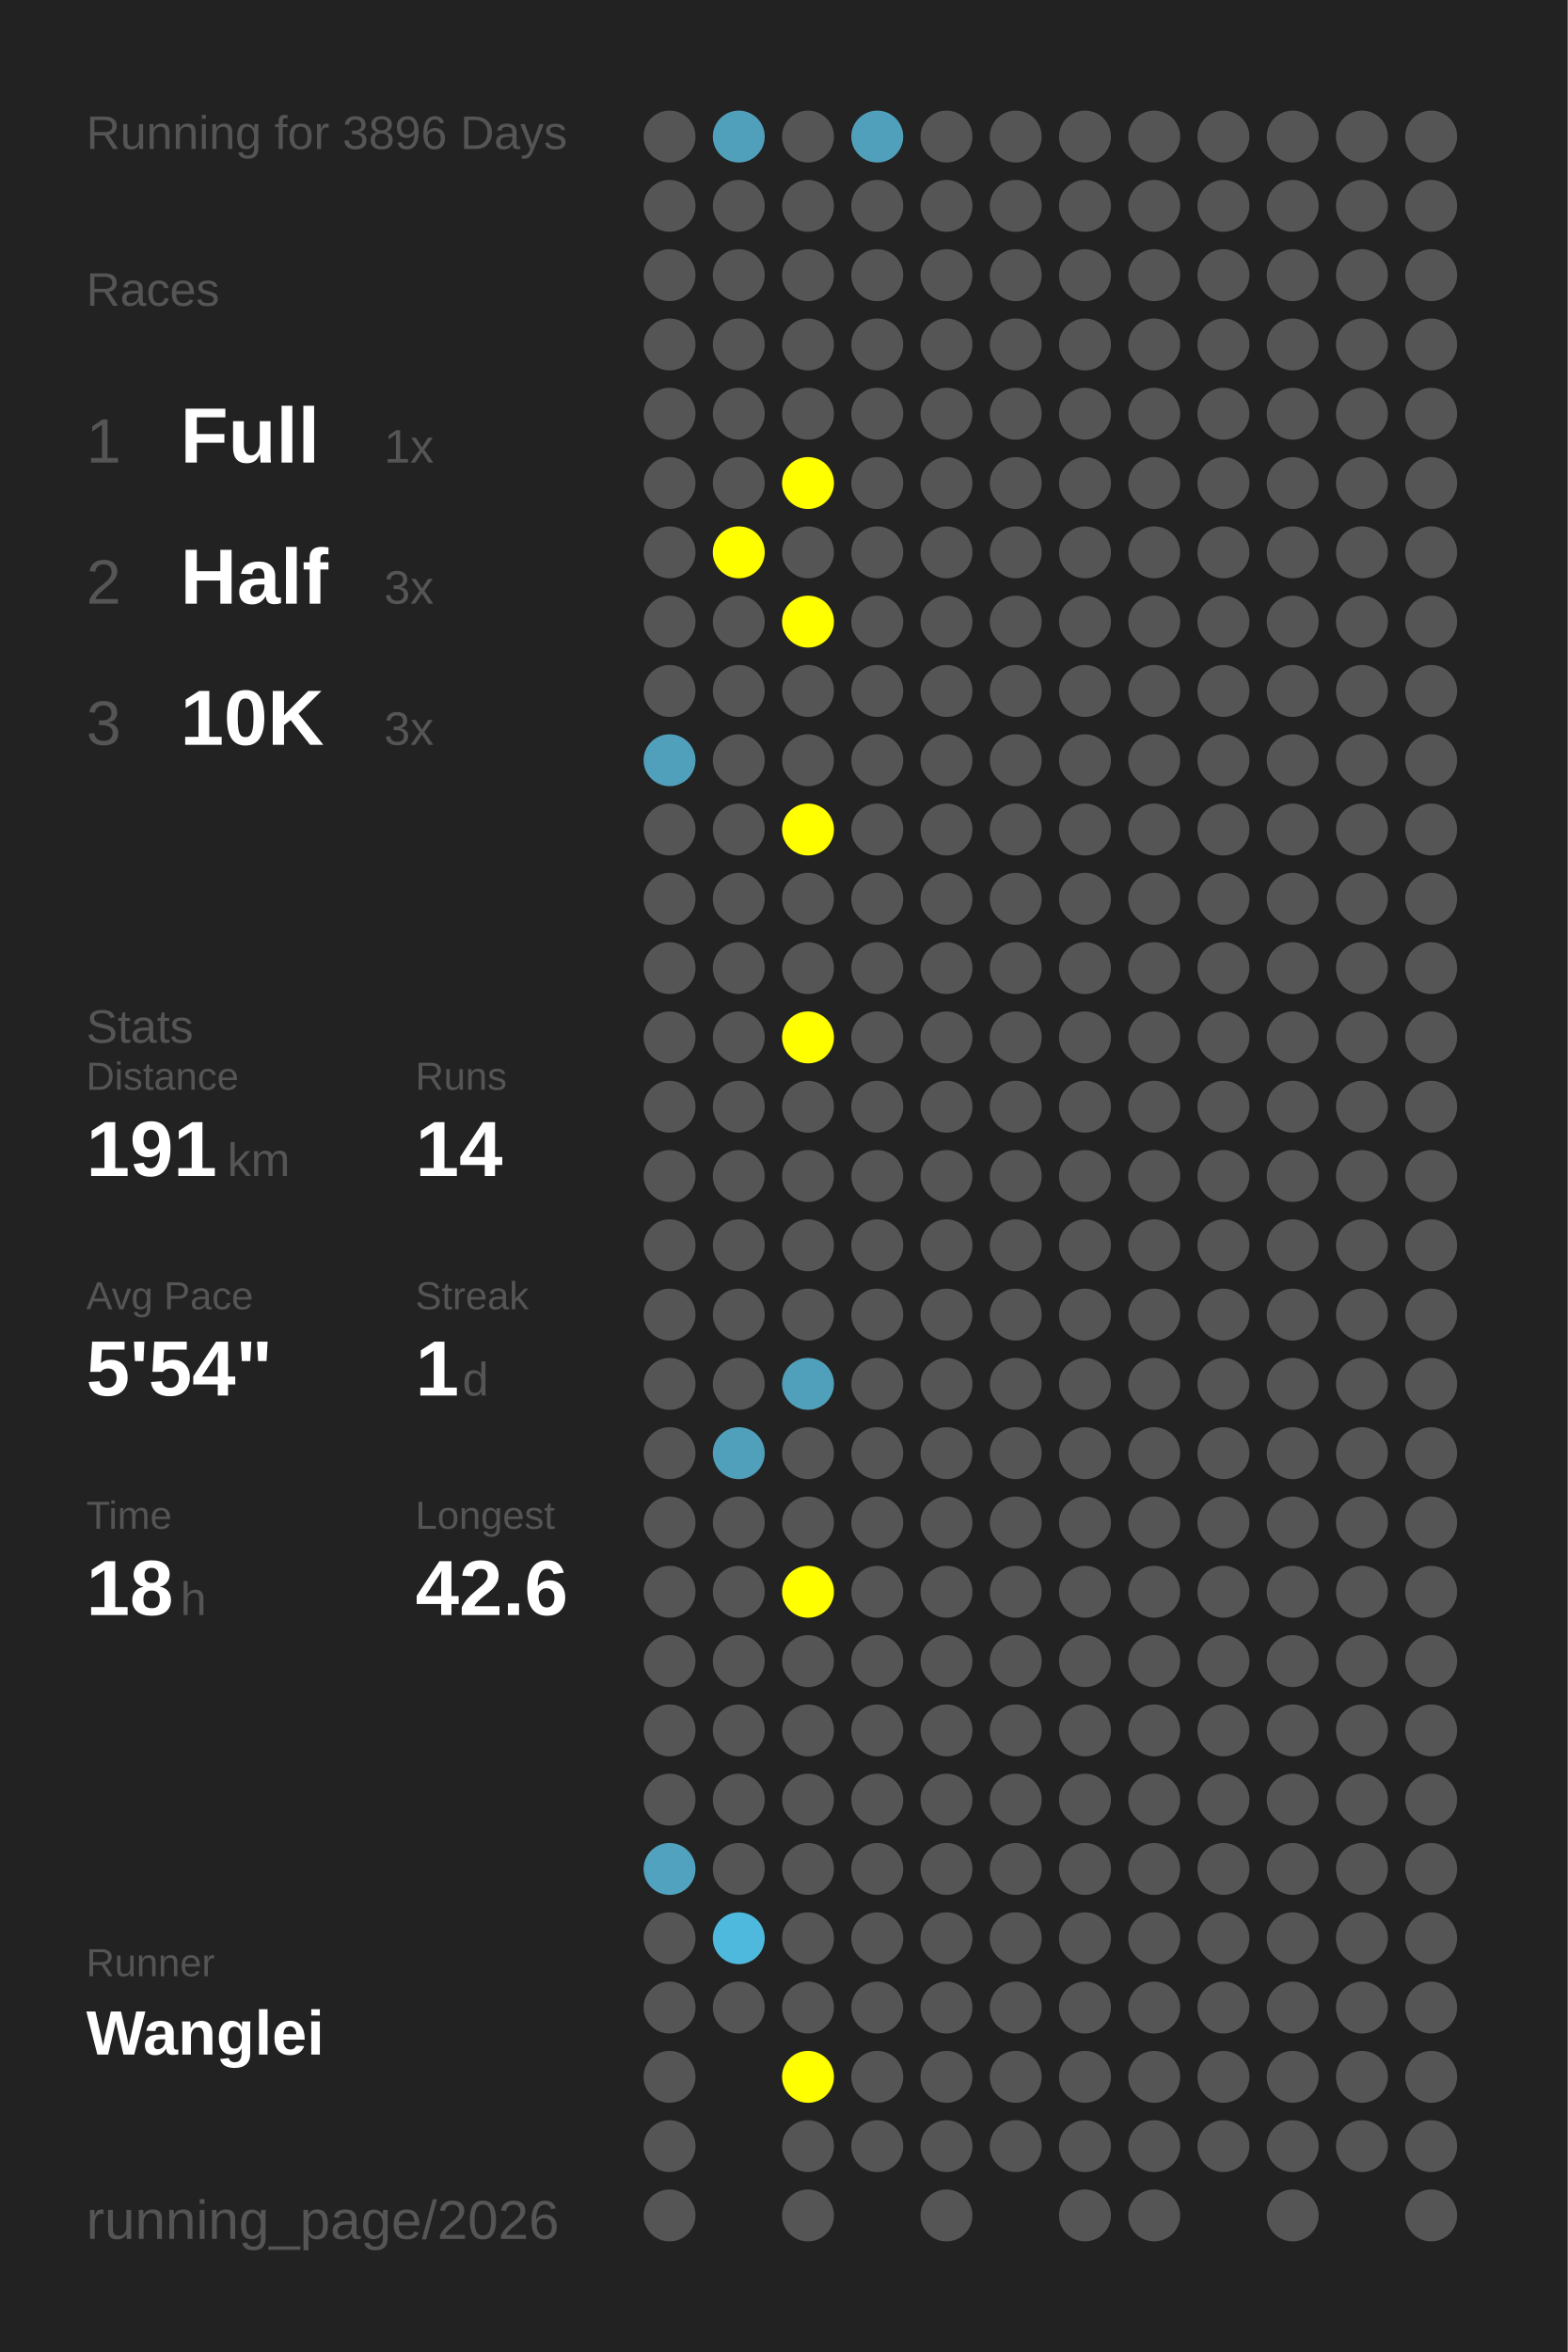
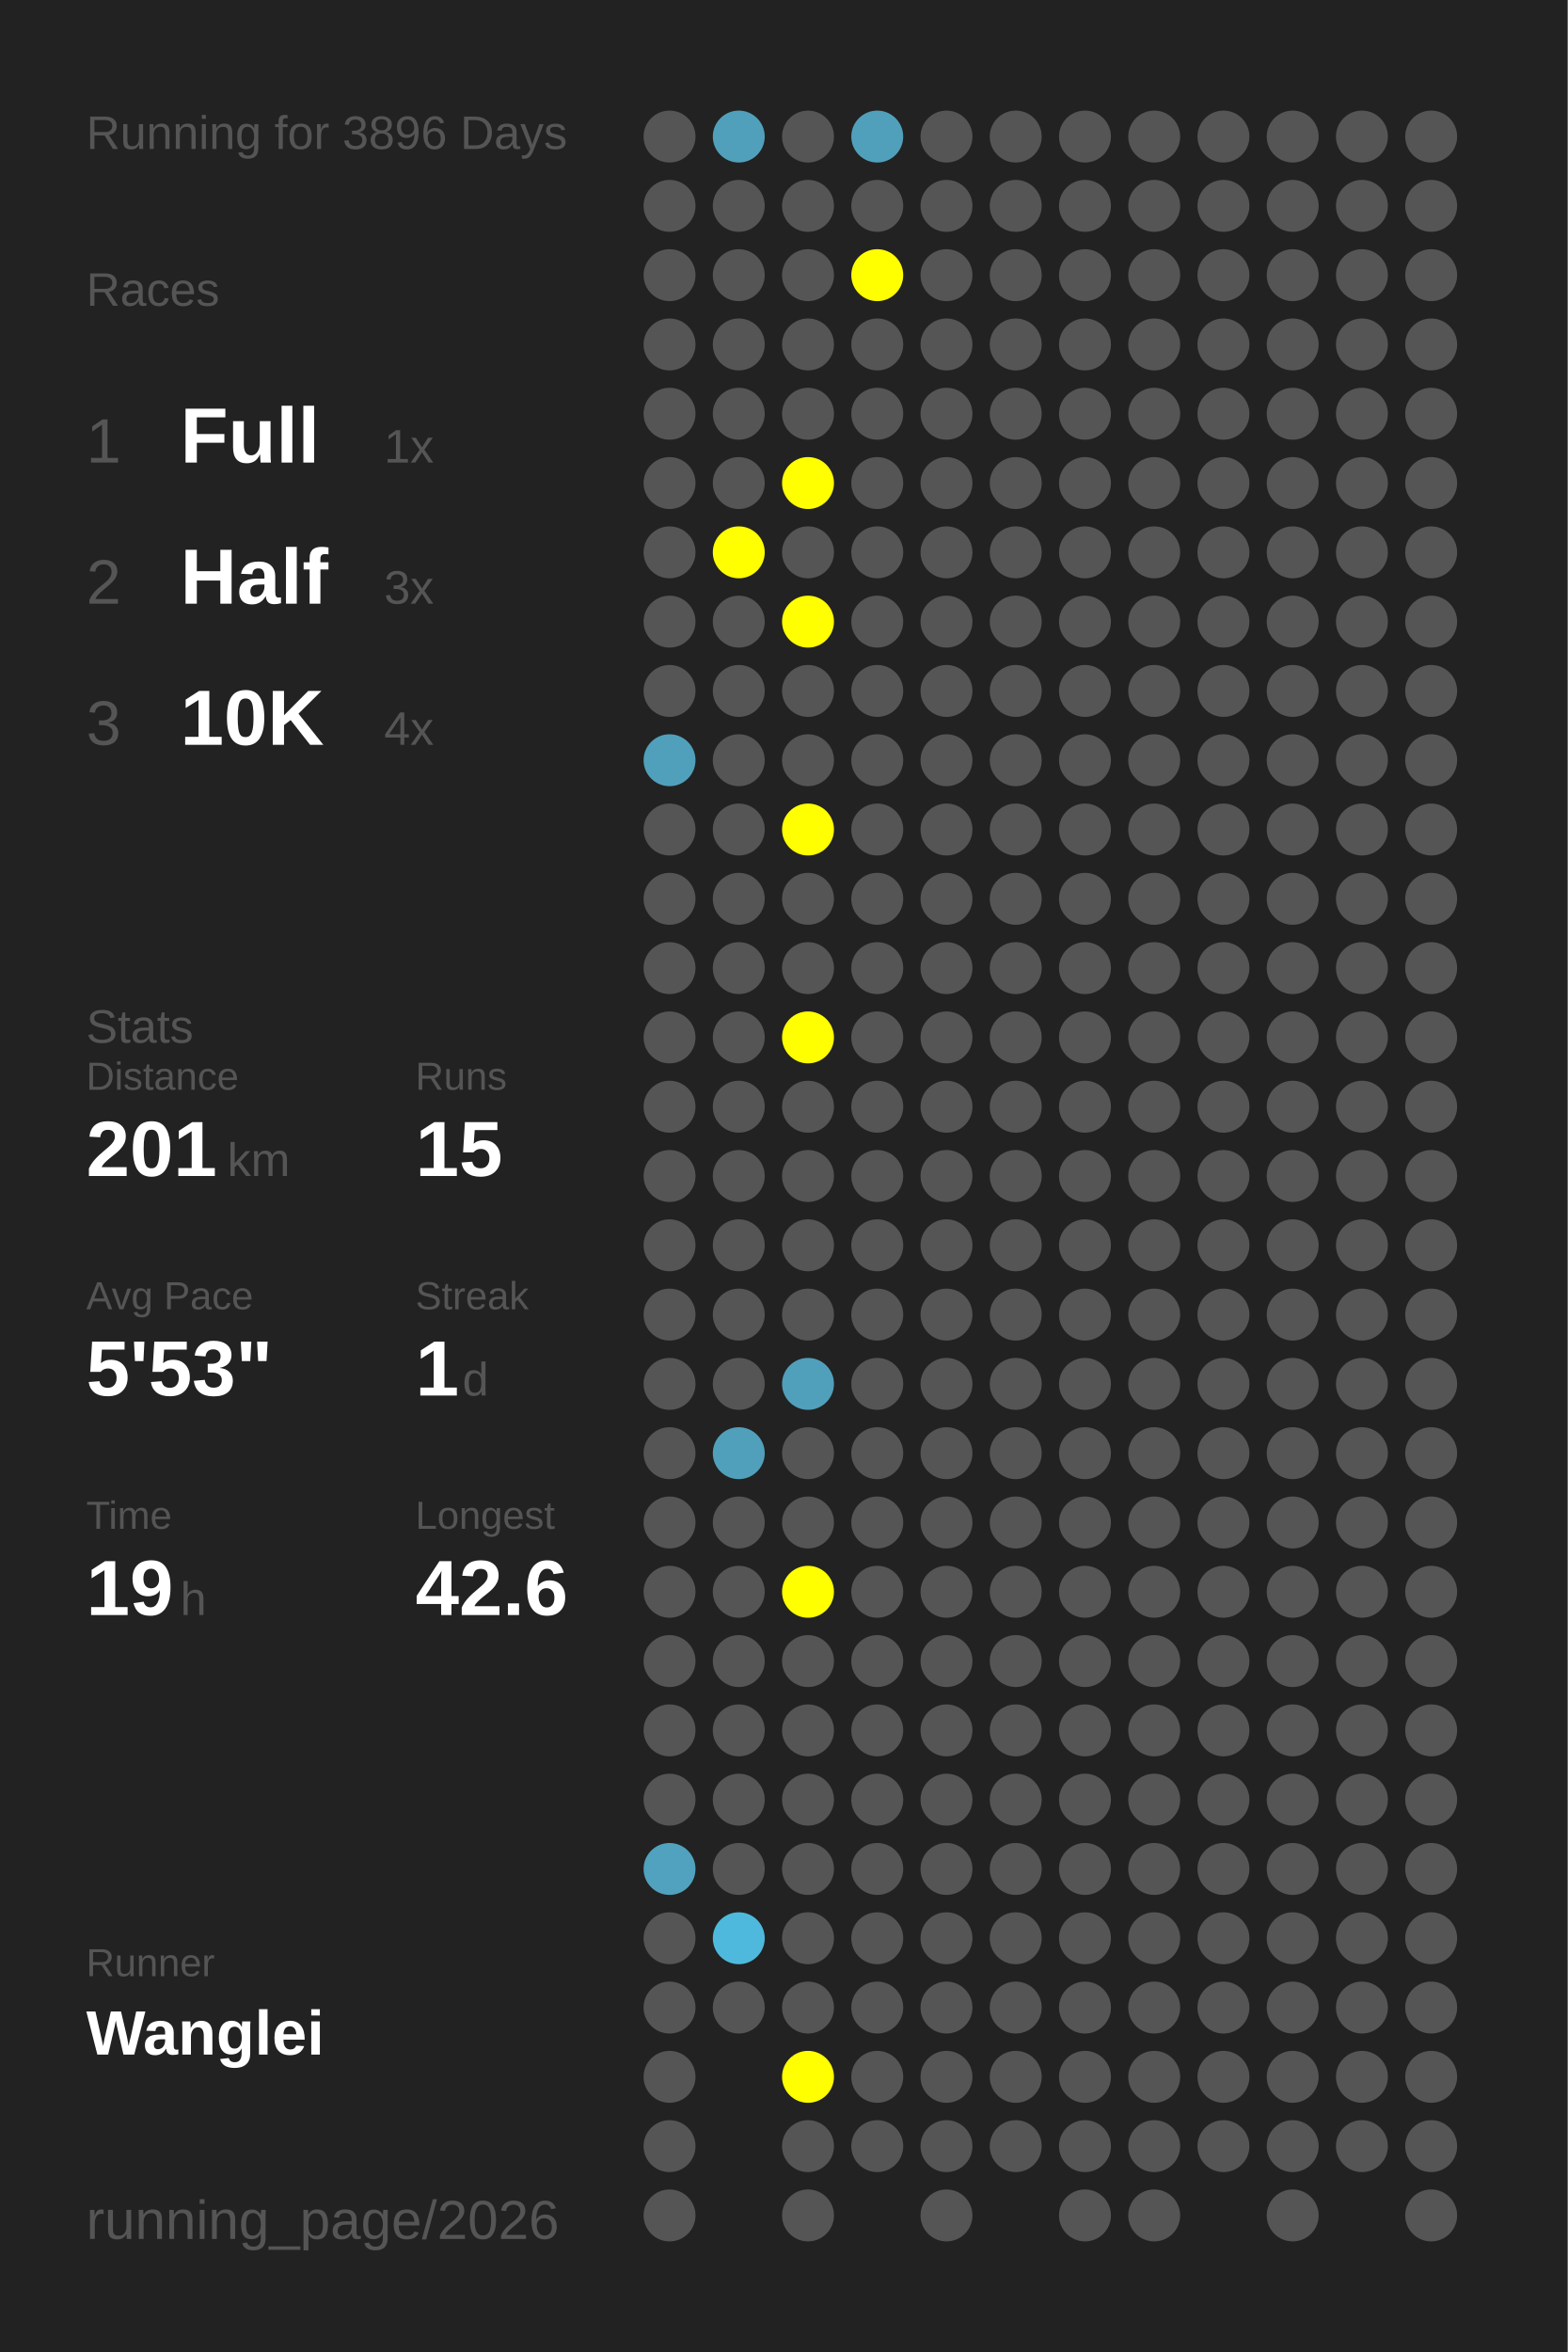
<svg xmlns="http://www.w3.org/2000/svg" baseProfile="full" height="300mm" version="1.1" viewBox="0,0,200,300" width="200mm">
  <defs />
  <rect fill="#222222" height="300" width="200" x="0" y="0" />
  <text fill="#555555" style="font-size:6px; font-family:Arial;" x="11" y="19">Running for 3896 Days</text>
  <text fill="#555555" style="font-size:6px; font-family:Arial;" x="11" y="39">Races</text>
  <text fill="#555555" style="font-size:8px; font-family:Arial;" x="11" y="59">1</text>
  <text fill="#FFFFFF" style="font-size:10px; font-family:Arial; font-weight:bold;" x="23" y="59">Full</text>
  <text fill="#555555" style="font-size:6px; font-family:Arial;" x="49" y="59">1x</text>
  <text fill="#555555" style="font-size:8px; font-family:Arial;" x="11" y="77">2</text>
  <text fill="#FFFFFF" style="font-size:10px; font-family:Arial; font-weight:bold;" x="23" y="77">Half</text>
  <text fill="#555555" style="font-size:6px; font-family:Arial;" x="49" y="77">3x</text>
  <text fill="#555555" style="font-size:8px; font-family:Arial;" x="11" y="95">3</text>
  <text fill="#FFFFFF" style="font-size:10px; font-family:Arial; font-weight:bold;" x="23" y="95">10K</text>
-   <text fill="#555555" style="font-size:6px; font-family:Arial;" x="49" y="95">3x</text>
+   <text fill="#555555" style="font-size:6px; font-family:Arial;" x="49" y="95">4x</text>
  <text fill="#555555" style="font-size:6px; font-family:Arial;" x="11" y="133">Stats</text>
  <text fill="#555555" style="font-size:5px; font-family:Arial;" x="11" y="139">Distance</text>
-   <text fill="#FFFFFF" style="font-size:10px; font-family:Arial; font-weight:bold;" x="11" y="150">191</text>
+   <text fill="#FFFFFF" style="font-size:10px; font-family:Arial; font-weight:bold;" x="11" y="150">201</text>
  <text fill="#555555" style="font-size:6px; font-family:Arial;" x="29" y="150">km</text>
  <text fill="#555555" style="font-size:5px; font-family:Arial;" x="53" y="139">Runs</text>
-   <text fill="#FFFFFF" style="font-size:10px; font-family:Arial; font-weight:bold;" x="53" y="150">14</text>
+   <text fill="#FFFFFF" style="font-size:10px; font-family:Arial; font-weight:bold;" x="53" y="150">15</text>
  <text fill="#555555" style="font-size:5px; font-family:Arial;" x="11" y="167">Avg Pace</text>
-   <text fill="#FFFFFF" style="font-size:10px; font-family:Arial; font-weight:bold;" x="11" y="178">5'54"</text>
+   <text fill="#FFFFFF" style="font-size:10px; font-family:Arial; font-weight:bold;" x="11" y="178">5'53"</text>
  <text fill="#555555" style="font-size:5px; font-family:Arial;" x="53" y="167">Streak</text>
  <text fill="#FFFFFF" style="font-size:10px; font-family:Arial; font-weight:bold;" x="53" y="178">1</text>
  <text fill="#555555" style="font-size:6px; font-family:Arial;" x="59" y="178">d</text>
  <text fill="#555555" style="font-size:5px; font-family:Arial;" x="11" y="195">Time</text>
-   <text fill="#FFFFFF" style="font-size:10px; font-family:Arial; font-weight:bold;" x="11" y="206">18</text>
+   <text fill="#FFFFFF" style="font-size:10px; font-family:Arial; font-weight:bold;" x="11" y="206">19</text>
  <text fill="#555555" style="font-size:6px; font-family:Arial;" x="23" y="206">h</text>
  <text fill="#555555" style="font-size:5px; font-family:Arial;" x="53" y="195">Longest</text>
  <text fill="#FFFFFF" style="font-size:10px; font-family:Arial; font-weight:bold;" x="53" y="206">42.6</text>
  <text fill="#555555" style="font-size:5px; font-family:Arial;" x="11" y="252.065">Runner</text>
  <text fill="#FFFFFF" style="font-size:8px; font-family:Arial; font-weight:bold;" x="11" y="262.065">Wanglei</text>
  <text fill="#555555" style="font-size:7px; font-family:Arial;" x="11" y="285.581">running_page/2026</text>
  <circle cx="85.417" cy="17.419" fill="#555555" r="3.312" />
  <circle cx="85.417" cy="26.258" fill="#555555" r="3.312" />
  <circle cx="85.417" cy="35.097" fill="#555555" r="3.312" />
  <circle cx="85.417" cy="43.935" fill="#555555" r="3.312" />
  <circle cx="85.417" cy="52.774" fill="#555555" r="3.312" />
  <circle cx="85.417" cy="61.613" fill="#555555" r="3.312" />
  <circle cx="85.417" cy="70.452" fill="#555555" r="3.312" />
  <circle cx="85.417" cy="79.29" fill="#555555" r="3.312" />
  <circle cx="85.417" cy="88.129" fill="#555555" r="3.312" />
  <circle cx="85.417" cy="96.968" fill="#50a0bb" r="3.312" />
  <circle cx="85.417" cy="105.806" fill="#555555" r="3.312" />
  <circle cx="85.417" cy="114.645" fill="#555555" r="3.312" />
  <circle cx="85.417" cy="123.484" fill="#555555" r="3.312" />
  <circle cx="85.417" cy="132.323" fill="#555555" r="3.312" />
  <circle cx="85.417" cy="141.161" fill="#555555" r="3.312" />
  <circle cx="85.417" cy="150" fill="#555555" r="3.312" />
  <circle cx="85.417" cy="158.839" fill="#555555" r="3.312" />
  <circle cx="85.417" cy="167.677" fill="#555555" r="3.312" />
  <circle cx="85.417" cy="176.516" fill="#555555" r="3.312" />
  <circle cx="85.417" cy="185.355" fill="#555555" r="3.312" />
  <circle cx="85.417" cy="194.194" fill="#555555" r="3.312" />
  <circle cx="85.417" cy="203.032" fill="#555555" r="3.312" />
  <circle cx="85.417" cy="211.871" fill="#555555" r="3.312" />
  <circle cx="85.417" cy="220.71" fill="#555555" r="3.312" />
  <circle cx="85.417" cy="229.548" fill="#555555" r="3.312" />
  <circle cx="85.417" cy="238.387" fill="#50a2be" r="3.312" />
  <circle cx="85.417" cy="247.226" fill="#555555" r="3.312" />
  <circle cx="85.417" cy="256.065" fill="#555555" r="3.312" />
  <circle cx="85.417" cy="264.903" fill="#555555" r="3.312" />
  <circle cx="85.417" cy="273.742" fill="#555555" r="3.312" />
  <circle cx="85.417" cy="282.581" fill="#555555" r="3.312" />
  <circle cx="94.25" cy="17.419" fill="#50a0bb" r="3.312" />
  <circle cx="94.25" cy="26.258" fill="#555555" r="3.312" />
  <circle cx="94.25" cy="35.097" fill="#555555" r="3.312" />
  <circle cx="94.25" cy="43.935" fill="#555555" r="3.312" />
  <circle cx="94.25" cy="52.774" fill="#555555" r="3.312" />
  <circle cx="94.25" cy="61.613" fill="#555555" r="3.312" />
  <circle cx="94.25" cy="70.452" fill="#FFFF00" r="3.312" />
  <circle cx="94.25" cy="79.29" fill="#555555" r="3.312" />
  <circle cx="94.25" cy="88.129" fill="#555555" r="3.312" />
  <circle cx="94.25" cy="96.968" fill="#555555" r="3.312" />
  <circle cx="94.25" cy="105.806" fill="#555555" r="3.312" />
  <circle cx="94.25" cy="114.645" fill="#555555" r="3.312" />
  <circle cx="94.25" cy="123.484" fill="#555555" r="3.312" />
  <circle cx="94.25" cy="132.323" fill="#555555" r="3.312" />
  <circle cx="94.25" cy="141.161" fill="#555555" r="3.312" />
  <circle cx="94.25" cy="150" fill="#555555" r="3.312" />
  <circle cx="94.25" cy="158.839" fill="#555555" r="3.312" />
  <circle cx="94.25" cy="167.677" fill="#555555" r="3.312" />
  <circle cx="94.25" cy="176.516" fill="#555555" r="3.312" />
  <circle cx="94.25" cy="185.355" fill="#50a0bb" r="3.312" />
  <circle cx="94.25" cy="194.194" fill="#555555" r="3.312" />
  <circle cx="94.25" cy="203.032" fill="#555555" r="3.312" />
  <circle cx="94.25" cy="211.871" fill="#555555" r="3.312" />
  <circle cx="94.25" cy="220.71" fill="#555555" r="3.312" />
  <circle cx="94.25" cy="229.548" fill="#555555" r="3.312" />
  <circle cx="94.25" cy="238.387" fill="#555555" r="3.312" />
  <circle cx="94.25" cy="247.226" fill="#4eb9dd" r="3.312" />
  <circle cx="94.25" cy="256.065" fill="#555555" r="3.312" />
  <circle cx="103.083" cy="17.419" fill="#555555" r="3.312" />
  <circle cx="103.083" cy="26.258" fill="#555555" r="3.312" />
  <circle cx="103.083" cy="35.097" fill="#555555" r="3.312" />
  <circle cx="103.083" cy="43.935" fill="#555555" r="3.312" />
  <circle cx="103.083" cy="52.774" fill="#555555" r="3.312" />
  <circle cx="103.083" cy="61.613" fill="#FFFF00" r="3.312" />
  <circle cx="103.083" cy="70.452" fill="#555555" r="3.312" />
  <circle cx="103.083" cy="79.29" fill="#FFFF00" r="3.312" />
  <circle cx="103.083" cy="88.129" fill="#555555" r="3.312" />
  <circle cx="103.083" cy="96.968" fill="#555555" r="3.312" />
  <circle cx="103.083" cy="105.806" fill="#FFFF00" r="3.312" />
  <circle cx="103.083" cy="114.645" fill="#555555" r="3.312" />
  <circle cx="103.083" cy="123.484" fill="#555555" r="3.312" />
  <circle cx="103.083" cy="132.323" fill="#FFFF00" r="3.312" />
  <circle cx="103.083" cy="141.161" fill="#555555" r="3.312" />
  <circle cx="103.083" cy="150" fill="#555555" r="3.312" />
  <circle cx="103.083" cy="158.839" fill="#555555" r="3.312" />
  <circle cx="103.083" cy="167.677" fill="#555555" r="3.312" />
  <circle cx="103.083" cy="176.516" fill="#50a0bb" r="3.312" />
  <circle cx="103.083" cy="185.355" fill="#555555" r="3.312" />
  <circle cx="103.083" cy="194.194" fill="#555555" r="3.312" />
  <circle cx="103.083" cy="203.032" fill="#FFFF00" r="3.312" />
  <circle cx="103.083" cy="211.871" fill="#555555" r="3.312" />
  <circle cx="103.083" cy="220.71" fill="#555555" r="3.312" />
  <circle cx="103.083" cy="229.548" fill="#555555" r="3.312" />
  <circle cx="103.083" cy="238.387" fill="#555555" r="3.312" />
  <circle cx="103.083" cy="247.226" fill="#555555" r="3.312" />
  <circle cx="103.083" cy="256.065" fill="#555555" r="3.312" />
  <circle cx="103.083" cy="264.903" fill="#FFFF00" r="3.312" />
  <circle cx="103.083" cy="273.742" fill="#555555" r="3.312" />
  <circle cx="103.083" cy="282.581" fill="#555555" r="3.312" />
  <circle cx="111.917" cy="17.419" fill="#50a0bb" r="3.312" />
  <circle cx="111.917" cy="26.258" fill="#555555" r="3.312" />
-   <circle cx="111.917" cy="35.097" fill="#555555" r="3.312" />
+   <circle cx="111.917" cy="35.097" fill="#FFFF00" r="3.312" />
  <circle cx="111.917" cy="43.935" fill="#555555" r="3.312" />
  <circle cx="111.917" cy="52.774" fill="#555555" r="3.312" />
  <circle cx="111.917" cy="61.613" fill="#555555" r="3.312" />
  <circle cx="111.917" cy="70.452" fill="#555555" r="3.312" />
  <circle cx="111.917" cy="79.29" fill="#555555" r="3.312" />
  <circle cx="111.917" cy="88.129" fill="#555555" r="3.312" />
  <circle cx="111.917" cy="96.968" fill="#555555" r="3.312" />
  <circle cx="111.917" cy="105.806" fill="#555555" r="3.312" />
  <circle cx="111.917" cy="114.645" fill="#555555" r="3.312" />
  <circle cx="111.917" cy="123.484" fill="#555555" r="3.312" />
  <circle cx="111.917" cy="132.323" fill="#555555" r="3.312" />
  <circle cx="111.917" cy="141.161" fill="#555555" r="3.312" />
  <circle cx="111.917" cy="150" fill="#555555" r="3.312" />
  <circle cx="111.917" cy="158.839" fill="#555555" r="3.312" />
  <circle cx="111.917" cy="167.677" fill="#555555" r="3.312" />
  <circle cx="111.917" cy="176.516" fill="#555555" r="3.312" />
  <circle cx="111.917" cy="185.355" fill="#555555" r="3.312" />
  <circle cx="111.917" cy="194.194" fill="#555555" r="3.312" />
  <circle cx="111.917" cy="203.032" fill="#555555" r="3.312" />
  <circle cx="111.917" cy="211.871" fill="#555555" r="3.312" />
  <circle cx="111.917" cy="220.71" fill="#555555" r="3.312" />
  <circle cx="111.917" cy="229.548" fill="#555555" r="3.312" />
  <circle cx="111.917" cy="238.387" fill="#555555" r="3.312" />
  <circle cx="111.917" cy="247.226" fill="#555555" r="3.312" />
  <circle cx="111.917" cy="256.065" fill="#555555" r="3.312" />
  <circle cx="111.917" cy="264.903" fill="#555555" r="3.312" />
  <circle cx="111.917" cy="273.742" fill="#555555" r="3.312" />
  <circle cx="120.75" cy="17.419" fill="#555555" r="3.312" />
  <circle cx="120.75" cy="26.258" fill="#555555" r="3.312" />
  <circle cx="120.75" cy="35.097" fill="#555555" r="3.312" />
  <circle cx="120.75" cy="43.935" fill="#555555" r="3.312" />
  <circle cx="120.75" cy="52.774" fill="#555555" r="3.312" />
  <circle cx="120.75" cy="61.613" fill="#555555" r="3.312" />
  <circle cx="120.75" cy="70.452" fill="#555555" r="3.312" />
  <circle cx="120.75" cy="79.29" fill="#555555" r="3.312" />
  <circle cx="120.75" cy="88.129" fill="#555555" r="3.312" />
  <circle cx="120.75" cy="96.968" fill="#555555" r="3.312" />
  <circle cx="120.75" cy="105.806" fill="#555555" r="3.312" />
  <circle cx="120.75" cy="114.645" fill="#555555" r="3.312" />
  <circle cx="120.75" cy="123.484" fill="#555555" r="3.312" />
  <circle cx="120.75" cy="132.323" fill="#555555" r="3.312" />
  <circle cx="120.75" cy="141.161" fill="#555555" r="3.312" />
  <circle cx="120.75" cy="150" fill="#555555" r="3.312" />
  <circle cx="120.75" cy="158.839" fill="#555555" r="3.312" />
  <circle cx="120.75" cy="167.677" fill="#555555" r="3.312" />
  <circle cx="120.75" cy="176.516" fill="#555555" r="3.312" />
  <circle cx="120.75" cy="185.355" fill="#555555" r="3.312" />
  <circle cx="120.75" cy="194.194" fill="#555555" r="3.312" />
  <circle cx="120.75" cy="203.032" fill="#555555" r="3.312" />
  <circle cx="120.75" cy="211.871" fill="#555555" r="3.312" />
  <circle cx="120.75" cy="220.71" fill="#555555" r="3.312" />
  <circle cx="120.75" cy="229.548" fill="#555555" r="3.312" />
  <circle cx="120.75" cy="238.387" fill="#555555" r="3.312" />
  <circle cx="120.75" cy="247.226" fill="#555555" r="3.312" />
  <circle cx="120.75" cy="256.065" fill="#555555" r="3.312" />
  <circle cx="120.75" cy="264.903" fill="#555555" r="3.312" />
  <circle cx="120.75" cy="273.742" fill="#555555" r="3.312" />
  <circle cx="120.75" cy="282.581" fill="#555555" r="3.312" />
  <circle cx="129.583" cy="17.419" fill="#555555" r="3.312" />
  <circle cx="129.583" cy="26.258" fill="#555555" r="3.312" />
  <circle cx="129.583" cy="35.097" fill="#555555" r="3.312" />
  <circle cx="129.583" cy="43.935" fill="#555555" r="3.312" />
  <circle cx="129.583" cy="52.774" fill="#555555" r="3.312" />
  <circle cx="129.583" cy="61.613" fill="#555555" r="3.312" />
  <circle cx="129.583" cy="70.452" fill="#555555" r="3.312" />
  <circle cx="129.583" cy="79.29" fill="#555555" r="3.312" />
  <circle cx="129.583" cy="88.129" fill="#555555" r="3.312" />
  <circle cx="129.583" cy="96.968" fill="#555555" r="3.312" />
  <circle cx="129.583" cy="105.806" fill="#555555" r="3.312" />
  <circle cx="129.583" cy="114.645" fill="#555555" r="3.312" />
  <circle cx="129.583" cy="123.484" fill="#555555" r="3.312" />
  <circle cx="129.583" cy="132.323" fill="#555555" r="3.312" />
  <circle cx="129.583" cy="141.161" fill="#555555" r="3.312" />
  <circle cx="129.583" cy="150" fill="#555555" r="3.312" />
  <circle cx="129.583" cy="158.839" fill="#555555" r="3.312" />
  <circle cx="129.583" cy="167.677" fill="#555555" r="3.312" />
  <circle cx="129.583" cy="176.516" fill="#555555" r="3.312" />
  <circle cx="129.583" cy="185.355" fill="#555555" r="3.312" />
  <circle cx="129.583" cy="194.194" fill="#555555" r="3.312" />
  <circle cx="129.583" cy="203.032" fill="#555555" r="3.312" />
  <circle cx="129.583" cy="211.871" fill="#555555" r="3.312" />
  <circle cx="129.583" cy="220.71" fill="#555555" r="3.312" />
  <circle cx="129.583" cy="229.548" fill="#555555" r="3.312" />
  <circle cx="129.583" cy="238.387" fill="#555555" r="3.312" />
  <circle cx="129.583" cy="247.226" fill="#555555" r="3.312" />
  <circle cx="129.583" cy="256.065" fill="#555555" r="3.312" />
  <circle cx="129.583" cy="264.903" fill="#555555" r="3.312" />
  <circle cx="129.583" cy="273.742" fill="#555555" r="3.312" />
  <circle cx="138.417" cy="17.419" fill="#555555" r="3.312" />
  <circle cx="138.417" cy="26.258" fill="#555555" r="3.312" />
  <circle cx="138.417" cy="35.097" fill="#555555" r="3.312" />
  <circle cx="138.417" cy="43.935" fill="#555555" r="3.312" />
  <circle cx="138.417" cy="52.774" fill="#555555" r="3.312" />
  <circle cx="138.417" cy="61.613" fill="#555555" r="3.312" />
  <circle cx="138.417" cy="70.452" fill="#555555" r="3.312" />
  <circle cx="138.417" cy="79.29" fill="#555555" r="3.312" />
  <circle cx="138.417" cy="88.129" fill="#555555" r="3.312" />
  <circle cx="138.417" cy="96.968" fill="#555555" r="3.312" />
  <circle cx="138.417" cy="105.806" fill="#555555" r="3.312" />
  <circle cx="138.417" cy="114.645" fill="#555555" r="3.312" />
  <circle cx="138.417" cy="123.484" fill="#555555" r="3.312" />
  <circle cx="138.417" cy="132.323" fill="#555555" r="3.312" />
  <circle cx="138.417" cy="141.161" fill="#555555" r="3.312" />
  <circle cx="138.417" cy="150" fill="#555555" r="3.312" />
  <circle cx="138.417" cy="158.839" fill="#555555" r="3.312" />
  <circle cx="138.417" cy="167.677" fill="#555555" r="3.312" />
  <circle cx="138.417" cy="176.516" fill="#555555" r="3.312" />
  <circle cx="138.417" cy="185.355" fill="#555555" r="3.312" />
  <circle cx="138.417" cy="194.194" fill="#555555" r="3.312" />
  <circle cx="138.417" cy="203.032" fill="#555555" r="3.312" />
  <circle cx="138.417" cy="211.871" fill="#555555" r="3.312" />
  <circle cx="138.417" cy="220.71" fill="#555555" r="3.312" />
  <circle cx="138.417" cy="229.548" fill="#555555" r="3.312" />
  <circle cx="138.417" cy="238.387" fill="#555555" r="3.312" />
  <circle cx="138.417" cy="247.226" fill="#555555" r="3.312" />
  <circle cx="138.417" cy="256.065" fill="#555555" r="3.312" />
  <circle cx="138.417" cy="264.903" fill="#555555" r="3.312" />
  <circle cx="138.417" cy="273.742" fill="#555555" r="3.312" />
  <circle cx="138.417" cy="282.581" fill="#555555" r="3.312" />
  <circle cx="147.25" cy="17.419" fill="#555555" r="3.312" />
  <circle cx="147.25" cy="26.258" fill="#555555" r="3.312" />
  <circle cx="147.25" cy="35.097" fill="#555555" r="3.312" />
  <circle cx="147.25" cy="43.935" fill="#555555" r="3.312" />
  <circle cx="147.25" cy="52.774" fill="#555555" r="3.312" />
  <circle cx="147.25" cy="61.613" fill="#555555" r="3.312" />
  <circle cx="147.25" cy="70.452" fill="#555555" r="3.312" />
  <circle cx="147.25" cy="79.29" fill="#555555" r="3.312" />
  <circle cx="147.25" cy="88.129" fill="#555555" r="3.312" />
  <circle cx="147.25" cy="96.968" fill="#555555" r="3.312" />
  <circle cx="147.25" cy="105.806" fill="#555555" r="3.312" />
  <circle cx="147.25" cy="114.645" fill="#555555" r="3.312" />
  <circle cx="147.25" cy="123.484" fill="#555555" r="3.312" />
  <circle cx="147.25" cy="132.323" fill="#555555" r="3.312" />
  <circle cx="147.25" cy="141.161" fill="#555555" r="3.312" />
  <circle cx="147.25" cy="150" fill="#555555" r="3.312" />
  <circle cx="147.25" cy="158.839" fill="#555555" r="3.312" />
  <circle cx="147.25" cy="167.677" fill="#555555" r="3.312" />
  <circle cx="147.25" cy="176.516" fill="#555555" r="3.312" />
  <circle cx="147.25" cy="185.355" fill="#555555" r="3.312" />
  <circle cx="147.25" cy="194.194" fill="#555555" r="3.312" />
  <circle cx="147.25" cy="203.032" fill="#555555" r="3.312" />
  <circle cx="147.25" cy="211.871" fill="#555555" r="3.312" />
  <circle cx="147.25" cy="220.71" fill="#555555" r="3.312" />
  <circle cx="147.25" cy="229.548" fill="#555555" r="3.312" />
  <circle cx="147.25" cy="238.387" fill="#555555" r="3.312" />
  <circle cx="147.25" cy="247.226" fill="#555555" r="3.312" />
  <circle cx="147.25" cy="256.065" fill="#555555" r="3.312" />
  <circle cx="147.25" cy="264.903" fill="#555555" r="3.312" />
  <circle cx="147.25" cy="273.742" fill="#555555" r="3.312" />
  <circle cx="147.25" cy="282.581" fill="#555555" r="3.312" />
  <circle cx="156.083" cy="17.419" fill="#555555" r="3.312" />
  <circle cx="156.083" cy="26.258" fill="#555555" r="3.312" />
  <circle cx="156.083" cy="35.097" fill="#555555" r="3.312" />
  <circle cx="156.083" cy="43.935" fill="#555555" r="3.312" />
  <circle cx="156.083" cy="52.774" fill="#555555" r="3.312" />
  <circle cx="156.083" cy="61.613" fill="#555555" r="3.312" />
  <circle cx="156.083" cy="70.452" fill="#555555" r="3.312" />
  <circle cx="156.083" cy="79.29" fill="#555555" r="3.312" />
  <circle cx="156.083" cy="88.129" fill="#555555" r="3.312" />
  <circle cx="156.083" cy="96.968" fill="#555555" r="3.312" />
  <circle cx="156.083" cy="105.806" fill="#555555" r="3.312" />
  <circle cx="156.083" cy="114.645" fill="#555555" r="3.312" />
  <circle cx="156.083" cy="123.484" fill="#555555" r="3.312" />
  <circle cx="156.083" cy="132.323" fill="#555555" r="3.312" />
  <circle cx="156.083" cy="141.161" fill="#555555" r="3.312" />
  <circle cx="156.083" cy="150" fill="#555555" r="3.312" />
  <circle cx="156.083" cy="158.839" fill="#555555" r="3.312" />
  <circle cx="156.083" cy="167.677" fill="#555555" r="3.312" />
  <circle cx="156.083" cy="176.516" fill="#555555" r="3.312" />
  <circle cx="156.083" cy="185.355" fill="#555555" r="3.312" />
  <circle cx="156.083" cy="194.194" fill="#555555" r="3.312" />
  <circle cx="156.083" cy="203.032" fill="#555555" r="3.312" />
  <circle cx="156.083" cy="211.871" fill="#555555" r="3.312" />
  <circle cx="156.083" cy="220.71" fill="#555555" r="3.312" />
  <circle cx="156.083" cy="229.548" fill="#555555" r="3.312" />
  <circle cx="156.083" cy="238.387" fill="#555555" r="3.312" />
  <circle cx="156.083" cy="247.226" fill="#555555" r="3.312" />
  <circle cx="156.083" cy="256.065" fill="#555555" r="3.312" />
  <circle cx="156.083" cy="264.903" fill="#555555" r="3.312" />
  <circle cx="156.083" cy="273.742" fill="#555555" r="3.312" />
  <circle cx="164.917" cy="17.419" fill="#555555" r="3.312" />
  <circle cx="164.917" cy="26.258" fill="#555555" r="3.312" />
  <circle cx="164.917" cy="35.097" fill="#555555" r="3.312" />
  <circle cx="164.917" cy="43.935" fill="#555555" r="3.312" />
  <circle cx="164.917" cy="52.774" fill="#555555" r="3.312" />
  <circle cx="164.917" cy="61.613" fill="#555555" r="3.312" />
  <circle cx="164.917" cy="70.452" fill="#555555" r="3.312" />
  <circle cx="164.917" cy="79.29" fill="#555555" r="3.312" />
  <circle cx="164.917" cy="88.129" fill="#555555" r="3.312" />
  <circle cx="164.917" cy="96.968" fill="#555555" r="3.312" />
  <circle cx="164.917" cy="105.806" fill="#555555" r="3.312" />
  <circle cx="164.917" cy="114.645" fill="#555555" r="3.312" />
  <circle cx="164.917" cy="123.484" fill="#555555" r="3.312" />
  <circle cx="164.917" cy="132.323" fill="#555555" r="3.312" />
  <circle cx="164.917" cy="141.161" fill="#555555" r="3.312" />
  <circle cx="164.917" cy="150" fill="#555555" r="3.312" />
  <circle cx="164.917" cy="158.839" fill="#555555" r="3.312" />
  <circle cx="164.917" cy="167.677" fill="#555555" r="3.312" />
  <circle cx="164.917" cy="176.516" fill="#555555" r="3.312" />
  <circle cx="164.917" cy="185.355" fill="#555555" r="3.312" />
  <circle cx="164.917" cy="194.194" fill="#555555" r="3.312" />
  <circle cx="164.917" cy="203.032" fill="#555555" r="3.312" />
  <circle cx="164.917" cy="211.871" fill="#555555" r="3.312" />
  <circle cx="164.917" cy="220.71" fill="#555555" r="3.312" />
  <circle cx="164.917" cy="229.548" fill="#555555" r="3.312" />
  <circle cx="164.917" cy="238.387" fill="#555555" r="3.312" />
  <circle cx="164.917" cy="247.226" fill="#555555" r="3.312" />
  <circle cx="164.917" cy="256.065" fill="#555555" r="3.312" />
  <circle cx="164.917" cy="264.903" fill="#555555" r="3.312" />
  <circle cx="164.917" cy="273.742" fill="#555555" r="3.312" />
  <circle cx="164.917" cy="282.581" fill="#555555" r="3.312" />
  <circle cx="173.75" cy="17.419" fill="#555555" r="3.312" />
  <circle cx="173.75" cy="26.258" fill="#555555" r="3.312" />
  <circle cx="173.75" cy="35.097" fill="#555555" r="3.312" />
  <circle cx="173.75" cy="43.935" fill="#555555" r="3.312" />
  <circle cx="173.75" cy="52.774" fill="#555555" r="3.312" />
  <circle cx="173.75" cy="61.613" fill="#555555" r="3.312" />
  <circle cx="173.75" cy="70.452" fill="#555555" r="3.312" />
  <circle cx="173.75" cy="79.29" fill="#555555" r="3.312" />
  <circle cx="173.75" cy="88.129" fill="#555555" r="3.312" />
  <circle cx="173.75" cy="96.968" fill="#555555" r="3.312" />
  <circle cx="173.75" cy="105.806" fill="#555555" r="3.312" />
  <circle cx="173.75" cy="114.645" fill="#555555" r="3.312" />
  <circle cx="173.75" cy="123.484" fill="#555555" r="3.312" />
  <circle cx="173.75" cy="132.323" fill="#555555" r="3.312" />
  <circle cx="173.75" cy="141.161" fill="#555555" r="3.312" />
  <circle cx="173.75" cy="150" fill="#555555" r="3.312" />
  <circle cx="173.75" cy="158.839" fill="#555555" r="3.312" />
  <circle cx="173.75" cy="167.677" fill="#555555" r="3.312" />
  <circle cx="173.75" cy="176.516" fill="#555555" r="3.312" />
  <circle cx="173.75" cy="185.355" fill="#555555" r="3.312" />
  <circle cx="173.75" cy="194.194" fill="#555555" r="3.312" />
  <circle cx="173.75" cy="203.032" fill="#555555" r="3.312" />
  <circle cx="173.75" cy="211.871" fill="#555555" r="3.312" />
  <circle cx="173.75" cy="220.71" fill="#555555" r="3.312" />
  <circle cx="173.75" cy="229.548" fill="#555555" r="3.312" />
  <circle cx="173.75" cy="238.387" fill="#555555" r="3.312" />
  <circle cx="173.75" cy="247.226" fill="#555555" r="3.312" />
  <circle cx="173.75" cy="256.065" fill="#555555" r="3.312" />
  <circle cx="173.75" cy="264.903" fill="#555555" r="3.312" />
  <circle cx="173.75" cy="273.742" fill="#555555" r="3.312" />
  <circle cx="182.583" cy="17.419" fill="#555555" r="3.312" />
  <circle cx="182.583" cy="26.258" fill="#555555" r="3.312" />
  <circle cx="182.583" cy="35.097" fill="#555555" r="3.312" />
  <circle cx="182.583" cy="43.935" fill="#555555" r="3.312" />
  <circle cx="182.583" cy="52.774" fill="#555555" r="3.312" />
  <circle cx="182.583" cy="61.613" fill="#555555" r="3.312" />
  <circle cx="182.583" cy="70.452" fill="#555555" r="3.312" />
  <circle cx="182.583" cy="79.29" fill="#555555" r="3.312" />
  <circle cx="182.583" cy="88.129" fill="#555555" r="3.312" />
  <circle cx="182.583" cy="96.968" fill="#555555" r="3.312" />
  <circle cx="182.583" cy="105.806" fill="#555555" r="3.312" />
  <circle cx="182.583" cy="114.645" fill="#555555" r="3.312" />
  <circle cx="182.583" cy="123.484" fill="#555555" r="3.312" />
  <circle cx="182.583" cy="132.323" fill="#555555" r="3.312" />
  <circle cx="182.583" cy="141.161" fill="#555555" r="3.312" />
  <circle cx="182.583" cy="150" fill="#555555" r="3.312" />
  <circle cx="182.583" cy="158.839" fill="#555555" r="3.312" />
  <circle cx="182.583" cy="167.677" fill="#555555" r="3.312" />
  <circle cx="182.583" cy="176.516" fill="#555555" r="3.312" />
  <circle cx="182.583" cy="185.355" fill="#555555" r="3.312" />
  <circle cx="182.583" cy="194.194" fill="#555555" r="3.312" />
  <circle cx="182.583" cy="203.032" fill="#555555" r="3.312" />
  <circle cx="182.583" cy="211.871" fill="#555555" r="3.312" />
  <circle cx="182.583" cy="220.71" fill="#555555" r="3.312" />
  <circle cx="182.583" cy="229.548" fill="#555555" r="3.312" />
  <circle cx="182.583" cy="238.387" fill="#555555" r="3.312" />
  <circle cx="182.583" cy="247.226" fill="#555555" r="3.312" />
  <circle cx="182.583" cy="256.065" fill="#555555" r="3.312" />
  <circle cx="182.583" cy="264.903" fill="#555555" r="3.312" />
  <circle cx="182.583" cy="273.742" fill="#555555" r="3.312" />
  <circle cx="182.583" cy="282.581" fill="#555555" r="3.312" />
</svg>
